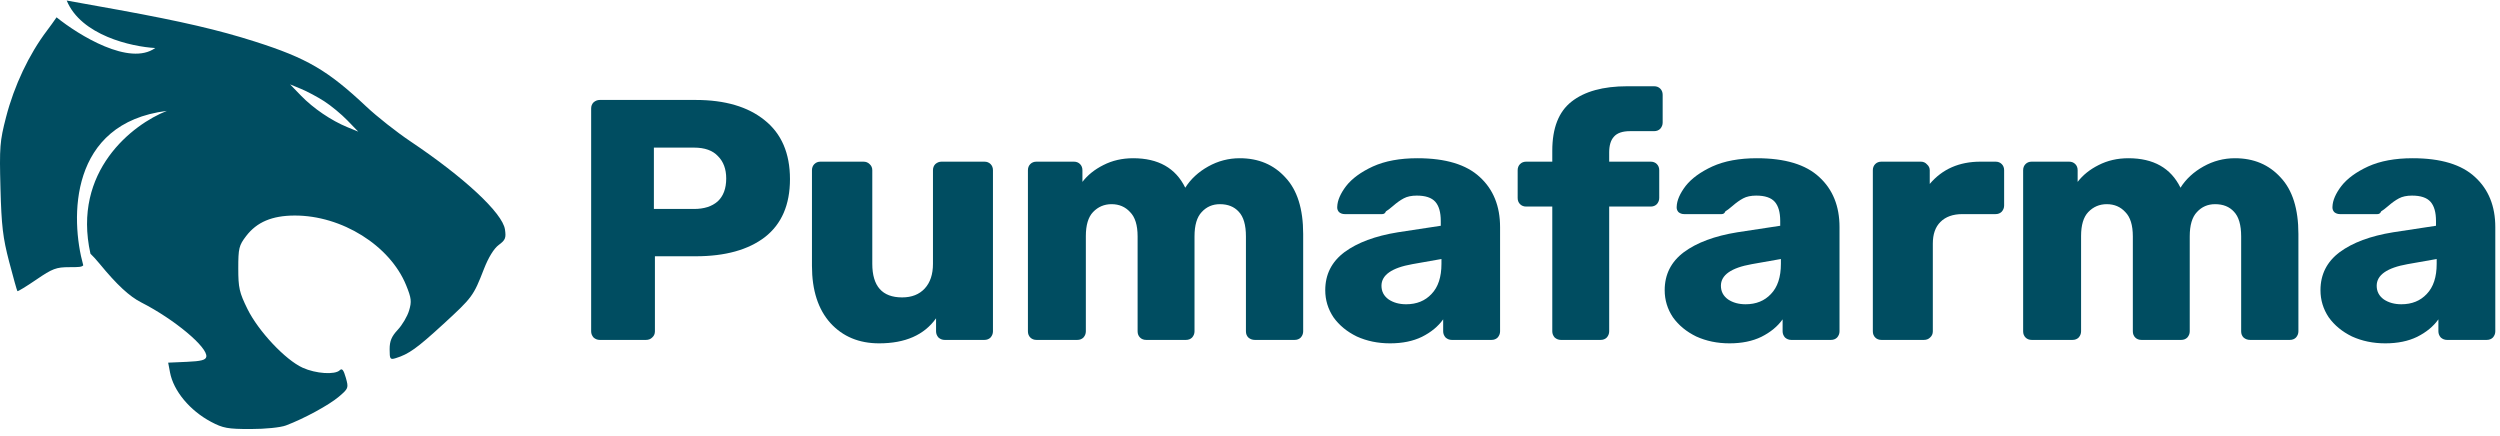
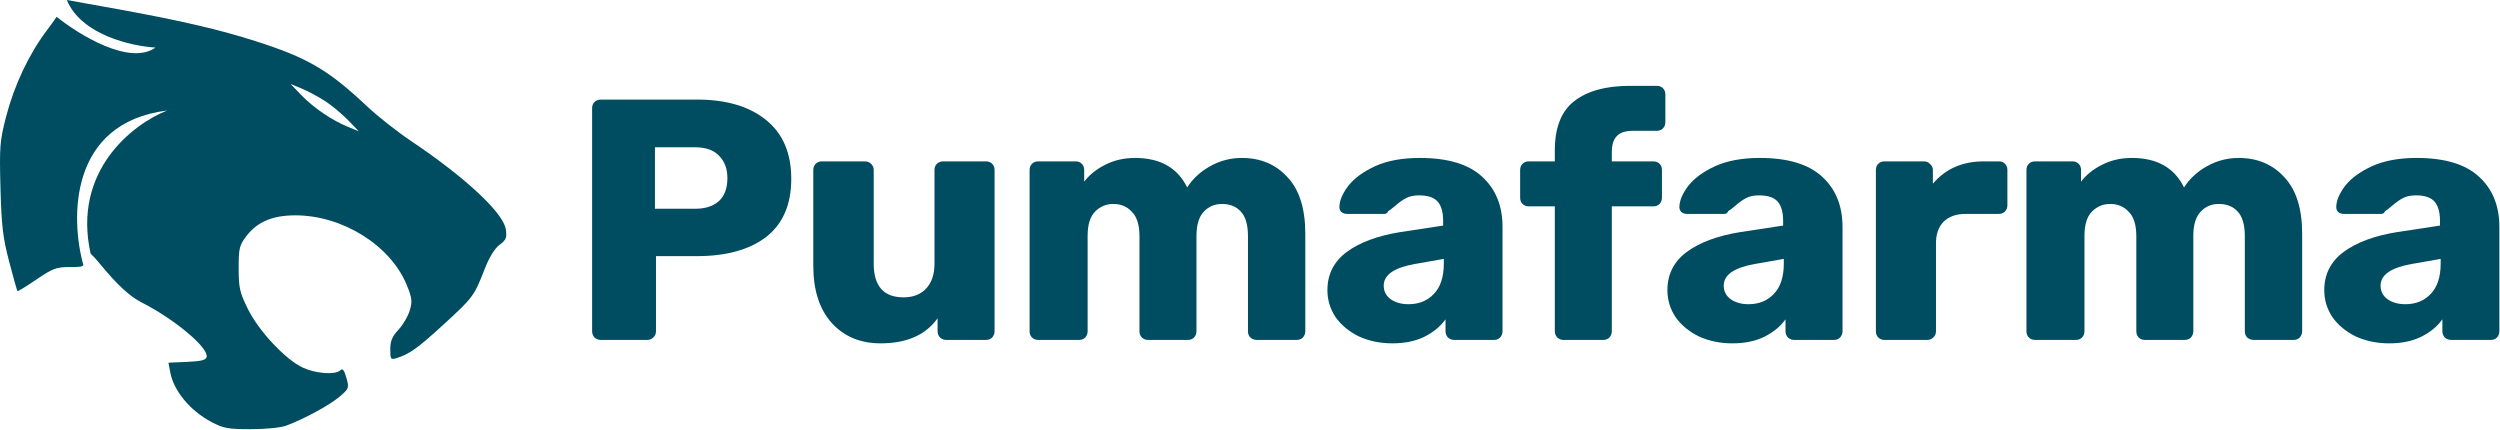
- <svg xmlns="http://www.w3.org/2000/svg" width="362" height="63" viewBox="0 0 362 63" fill="none">
-   <path fill-rule="evenodd" clip-rule="evenodd" d="M6.804 4.431C7.294 3.783 7.784 3.102 8.19 2.508C11.419 5.111 18.768 9.624 22.477 6.953C19.072 6.767 11.742 5.133 9.661 0.082C9.664 0.081 9.667 0.08 9.67 0.08C9.733 0.08 13.147 0.695 17.257 1.446C26.341 3.107 31.661 4.344 36.871 6.004C44.451 8.419 47.45 10.168 53.061 15.449C54.581 16.88 57.44 19.133 59.412 20.456C67.243 25.706 72.764 30.847 73.118 33.22C73.302 34.452 73.18 34.759 72.222 35.465C71.52 35.983 70.728 37.269 70.069 38.962C68.545 42.878 68.408 43.063 64.152 46.967C60.38 50.426 59.183 51.282 57.306 51.86C56.488 52.111 56.418 52.009 56.418 50.572C56.418 49.383 56.699 48.712 57.597 47.752C58.246 47.059 58.982 45.81 59.232 44.976C59.627 43.662 59.571 43.174 58.81 41.303C56.47 35.552 49.484 31.187 42.654 31.21C39.396 31.22 37.19 32.155 35.641 34.18C34.602 35.538 34.502 35.95 34.502 38.858C34.502 41.681 34.655 42.355 35.832 44.743C37.418 47.961 41.325 52.116 43.831 53.25C45.734 54.112 48.509 54.297 49.199 53.608C49.526 53.283 49.755 53.567 50.074 54.692C50.493 56.17 50.462 56.253 49.078 57.431C47.655 58.643 44.037 60.611 41.412 61.602C40.619 61.902 38.432 62.124 36.279 62.124C32.974 62.125 32.293 62 30.553 61.077C27.487 59.449 25.121 56.599 24.618 53.929L24.352 52.512L27.054 52.394C29.12 52.304 29.783 52.133 29.872 51.665C30.13 50.315 25.246 46.231 20.461 43.795C18.729 42.914 16.921 41.234 14.398 38.162C13.926 37.588 13.453 37.074 13.097 36.736C10.431 24.779 19.204 18.003 24.162 16.055C9.978 17.828 10.166 31.623 12.055 38.415C11.849 38.681 11.334 38.686 10.045 38.686C8.144 38.686 7.597 38.892 5.266 40.484C3.818 41.473 2.582 42.226 2.52 42.158C2.457 42.09 1.919 40.173 1.324 37.898C0.417 34.433 0.213 32.707 0.068 27.262C-0.092 21.295 -0.025 20.451 0.875 16.967C2.055 12.403 4.196 7.876 6.804 4.431ZM46.936 14.654C47.916 15.282 49.428 16.531 50.297 17.429L51.877 19.062L50.302 18.415C47.958 17.453 45.361 15.689 43.584 13.852L42.005 12.219L43.58 12.866C44.446 13.221 45.956 14.026 46.936 14.654Z" fill="#004D61" />
-   <path d="M86.84 49.219C86.509 49.219 86.212 49.103 85.947 48.872C85.715 48.607 85.599 48.309 85.599 47.978V15.715C85.599 15.351 85.715 15.053 85.947 14.822C86.212 14.59 86.509 14.474 86.84 14.474H100.738C104.974 14.474 108.299 15.45 110.715 17.403C113.164 19.355 114.388 22.201 114.388 25.94C114.388 29.646 113.18 32.442 110.765 34.328C108.349 36.182 105.007 37.108 100.738 37.108H94.832V47.978C94.832 48.342 94.699 48.64 94.434 48.872C94.203 49.103 93.905 49.219 93.541 49.219H86.84ZM100.49 30.258C101.946 30.258 103.088 29.894 103.915 29.166C104.742 28.405 105.156 27.297 105.156 25.841C105.156 24.484 104.759 23.409 103.965 22.614C103.203 21.787 102.045 21.374 100.49 21.374H94.683V30.258H100.49Z" fill="#004D61" />
-   <path d="M127.301 49.716C124.389 49.716 122.04 48.739 120.253 46.787C118.466 44.802 117.572 42.039 117.572 38.498V24.65C117.572 24.286 117.688 23.988 117.92 23.756C118.152 23.524 118.449 23.409 118.813 23.409H125.018C125.382 23.409 125.68 23.524 125.911 23.756C126.176 23.988 126.308 24.286 126.308 24.65V38.2C126.308 41.443 127.748 43.064 130.627 43.064C132.016 43.064 133.108 42.634 133.903 41.774C134.697 40.913 135.094 39.722 135.094 38.2V24.65C135.094 24.286 135.21 23.988 135.441 23.756C135.706 23.524 136.004 23.409 136.335 23.409H142.539C142.903 23.409 143.201 23.524 143.433 23.756C143.664 23.988 143.78 24.286 143.78 24.65V47.978C143.78 48.309 143.664 48.607 143.433 48.872C143.201 49.103 142.903 49.219 142.539 49.219H136.781C136.451 49.219 136.153 49.103 135.888 48.872C135.656 48.607 135.541 48.309 135.541 47.978V46.092C133.82 48.508 131.073 49.716 127.301 49.716Z" fill="#004D61" />
-   <path d="M150.084 49.219C149.72 49.219 149.422 49.103 149.19 48.872C148.959 48.64 148.843 48.342 148.843 47.978V24.65C148.843 24.286 148.959 23.988 149.19 23.756C149.422 23.524 149.72 23.409 150.084 23.409H155.494C155.858 23.409 156.156 23.524 156.388 23.756C156.619 23.988 156.735 24.286 156.735 24.65V26.337C157.496 25.345 158.505 24.534 159.763 23.905C161.053 23.243 162.493 22.912 164.081 22.912C167.721 22.912 170.236 24.335 171.626 27.181C172.42 25.924 173.528 24.898 174.951 24.104C176.374 23.309 177.896 22.912 179.518 22.912C182.231 22.912 184.432 23.839 186.119 25.692C187.84 27.512 188.7 30.242 188.7 33.882V47.978C188.7 48.309 188.585 48.607 188.353 48.872C188.121 49.103 187.824 49.219 187.46 49.219H181.702C181.338 49.219 181.023 49.103 180.759 48.872C180.527 48.64 180.411 48.342 180.411 47.978V34.229C180.411 32.575 180.064 31.384 179.369 30.655C178.707 29.927 177.797 29.564 176.639 29.564C175.58 29.564 174.703 29.944 174.008 30.705C173.313 31.433 172.966 32.608 172.966 34.229V47.978C172.966 48.309 172.85 48.607 172.618 48.872C172.387 49.103 172.089 49.219 171.725 49.219H165.967C165.603 49.219 165.305 49.103 165.074 48.872C164.842 48.64 164.726 48.342 164.726 47.978V34.229C164.726 32.608 164.362 31.433 163.634 30.705C162.939 29.944 162.046 29.564 160.954 29.564C159.895 29.564 159.002 29.944 158.274 30.705C157.579 31.433 157.231 32.591 157.231 34.18V47.978C157.231 48.309 157.116 48.607 156.884 48.872C156.652 49.103 156.354 49.219 155.99 49.219H150.084Z" fill="#004D61" />
-   <path d="M201.278 49.716C199.524 49.716 197.919 49.385 196.463 48.723C195.04 48.028 193.915 47.102 193.088 45.943C192.294 44.752 191.896 43.445 191.896 42.022C191.896 39.739 192.823 37.902 194.676 36.513C196.562 35.123 199.143 34.163 202.419 33.634L208.624 32.691V31.996C208.624 30.738 208.359 29.812 207.83 29.216C207.3 28.62 206.407 28.323 205.149 28.323C204.388 28.323 203.759 28.455 203.263 28.72C202.767 28.984 202.254 29.348 201.724 29.812C201.261 30.209 200.914 30.474 200.682 30.606C200.583 30.871 200.401 31.003 200.136 31.003H194.726C194.395 31.003 194.114 30.904 193.882 30.705C193.683 30.474 193.601 30.209 193.634 29.911C193.667 29.017 194.097 28.025 194.924 26.933C195.785 25.841 197.075 24.898 198.796 24.104C200.55 23.309 202.701 22.912 205.248 22.912C209.319 22.912 212.33 23.822 214.282 25.642C216.235 27.429 217.211 29.845 217.211 32.889V47.978C217.211 48.309 217.095 48.607 216.863 48.872C216.632 49.103 216.334 49.219 215.97 49.219H210.212C209.881 49.219 209.583 49.103 209.319 48.872C209.087 48.607 208.971 48.309 208.971 47.978V46.241C208.243 47.267 207.217 48.111 205.894 48.773C204.603 49.401 203.065 49.716 201.278 49.716ZM203.611 44.057C205.133 44.057 206.357 43.561 207.284 42.568C208.243 41.575 208.723 40.119 208.723 38.2V37.505L204.504 38.25C201.526 38.779 200.037 39.822 200.037 41.377C200.037 42.204 200.384 42.866 201.079 43.362C201.774 43.825 202.618 44.057 203.611 44.057Z" fill="#004D61" />
-   <path d="M226.012 49.219C225.681 49.219 225.383 49.103 225.118 48.872C224.887 48.607 224.771 48.309 224.771 47.978V29.911H220.999C220.635 29.911 220.337 29.795 220.105 29.564C219.873 29.332 219.758 29.034 219.758 28.67V24.65C219.758 24.286 219.873 23.988 220.105 23.756C220.337 23.524 220.635 23.409 220.999 23.409H224.771V21.82C224.771 18.544 225.697 16.178 227.55 14.722C229.437 13.233 232.133 12.489 235.641 12.489H239.513C239.877 12.489 240.174 12.605 240.406 12.836C240.638 13.068 240.754 13.366 240.754 13.73V17.75C240.754 18.081 240.638 18.379 240.406 18.644C240.174 18.875 239.877 18.991 239.513 18.991H236.038C234.946 18.991 234.169 19.256 233.705 19.785C233.242 20.282 233.01 21.043 233.01 22.069V23.409H239.016C239.38 23.409 239.678 23.524 239.91 23.756C240.141 23.988 240.257 24.286 240.257 24.65V28.67C240.257 29.001 240.141 29.299 239.91 29.564C239.678 29.795 239.38 29.911 239.016 29.911H233.01V47.978C233.01 48.309 232.895 48.607 232.663 48.872C232.431 49.103 232.133 49.219 231.769 49.219H226.012Z" fill="#004D61" />
-   <path d="M250.429 49.716C248.675 49.716 247.07 49.385 245.614 48.723C244.191 48.028 243.066 47.102 242.239 45.943C241.445 44.752 241.047 43.445 241.047 42.022C241.047 39.739 241.974 37.902 243.827 36.513C245.713 35.123 248.294 34.163 251.57 33.634L257.775 32.691V31.996C257.775 30.738 257.51 29.812 256.981 29.216C256.451 28.62 255.558 28.323 254.3 28.323C253.539 28.323 252.91 28.455 252.414 28.72C251.918 28.984 251.405 29.348 250.875 29.812C250.412 30.209 250.065 30.474 249.833 30.606C249.734 30.871 249.552 31.003 249.287 31.003H243.877C243.546 31.003 243.265 30.904 243.033 30.705C242.834 30.474 242.752 30.209 242.785 29.911C242.818 29.017 243.248 28.025 244.075 26.933C244.936 25.841 246.226 24.898 247.947 24.104C249.701 23.309 251.852 22.912 254.399 22.912C258.47 22.912 261.481 23.822 263.433 25.642C265.385 27.429 266.362 29.845 266.362 32.889V47.978C266.362 48.309 266.246 48.607 266.014 48.872C265.783 49.103 265.485 49.219 265.121 49.219H259.363C259.032 49.219 258.734 49.103 258.47 48.872C258.238 48.607 258.122 48.309 258.122 47.978V46.241C257.394 47.267 256.368 48.111 255.045 48.773C253.754 49.401 252.215 49.716 250.429 49.716ZM252.761 44.057C254.284 44.057 255.508 43.561 256.435 42.568C257.394 41.575 257.874 40.119 257.874 38.2V37.505L253.655 38.25C250.677 38.779 249.188 39.822 249.188 41.377C249.188 42.204 249.535 42.866 250.23 43.362C250.925 43.825 251.769 44.057 252.761 44.057Z" fill="#004D61" />
-   <path d="M272.428 49.219C272.064 49.219 271.766 49.103 271.535 48.872C271.303 48.64 271.187 48.342 271.187 47.978V24.65C271.187 24.286 271.303 23.988 271.535 23.756C271.766 23.524 272.064 23.409 272.428 23.409H278.136C278.5 23.409 278.798 23.541 279.03 23.806C279.294 24.037 279.427 24.319 279.427 24.65V26.635C281.247 24.484 283.695 23.409 286.773 23.409H288.957C289.321 23.409 289.619 23.524 289.85 23.756C290.082 23.988 290.198 24.286 290.198 24.65V29.762C290.198 30.093 290.082 30.391 289.85 30.655C289.619 30.887 289.321 31.003 288.957 31.003H284.142C282.785 31.003 281.727 31.384 280.965 32.145C280.237 32.873 279.873 33.915 279.873 35.272V47.978C279.873 48.342 279.741 48.64 279.476 48.872C279.245 49.103 278.947 49.219 278.583 49.219H272.428Z" fill="#004D61" />
-   <path d="M294.192 49.219C293.828 49.219 293.53 49.103 293.299 48.872C293.067 48.64 292.951 48.342 292.951 47.978V24.65C292.951 24.286 293.067 23.988 293.299 23.756C293.53 23.524 293.828 23.409 294.192 23.409H299.602C299.966 23.409 300.264 23.524 300.496 23.756C300.728 23.988 300.843 24.286 300.843 24.65V26.337C301.604 25.345 302.614 24.534 303.871 23.905C305.162 23.243 306.601 22.912 308.189 22.912C311.829 22.912 314.344 24.335 315.734 27.181C316.528 25.924 317.637 24.898 319.06 24.104C320.483 23.309 322.005 22.912 323.626 22.912C326.34 22.912 328.54 23.839 330.228 25.692C331.948 27.512 332.809 30.242 332.809 33.882V47.978C332.809 48.309 332.693 48.607 332.461 48.872C332.23 49.103 331.932 49.219 331.568 49.219H325.81C325.446 49.219 325.132 49.103 324.867 48.872C324.635 48.64 324.52 48.342 324.52 47.978V34.229C324.52 32.575 324.172 31.384 323.477 30.655C322.815 29.927 321.905 29.564 320.747 29.564C319.688 29.564 318.811 29.944 318.117 30.705C317.422 31.433 317.074 32.608 317.074 34.229V47.978C317.074 48.309 316.958 48.607 316.727 48.872C316.495 49.103 316.197 49.219 315.833 49.219H310.076C309.712 49.219 309.414 49.103 309.182 48.872C308.951 48.64 308.835 48.342 308.835 47.978V34.229C308.835 32.608 308.471 31.433 307.743 30.705C307.048 29.944 306.154 29.564 305.062 29.564C304.004 29.564 303.11 29.944 302.382 30.705C301.687 31.433 301.34 32.591 301.34 34.18V47.978C301.34 48.309 301.224 48.607 300.992 48.872C300.761 49.103 300.463 49.219 300.099 49.219H294.192Z" fill="#004D61" />
-   <path d="M345.386 49.716C343.632 49.716 342.027 49.385 340.571 48.723C339.148 48.028 338.023 47.102 337.196 45.943C336.402 44.752 336.005 43.445 336.005 42.022C336.005 39.739 336.931 37.902 338.784 36.513C340.671 35.123 343.252 34.163 346.528 33.634L352.732 32.691V31.996C352.732 30.738 352.467 29.812 351.938 29.216C351.408 28.62 350.515 28.323 349.258 28.323C348.496 28.323 347.868 28.455 347.371 28.72C346.875 28.984 346.362 29.348 345.833 29.812C345.369 30.209 345.022 30.474 344.79 30.606C344.691 30.871 344.509 31.003 344.244 31.003H338.834C338.503 31.003 338.222 30.904 337.99 30.705C337.792 30.474 337.709 30.209 337.742 29.911C337.775 29.017 338.205 28.025 339.033 26.933C339.893 25.841 341.183 24.898 342.904 24.104C344.658 23.309 346.809 22.912 349.357 22.912C353.427 22.912 356.438 23.822 358.391 25.642C360.343 27.429 361.319 29.845 361.319 32.889V47.978C361.319 48.309 361.203 48.607 360.972 48.872C360.74 49.103 360.442 49.219 360.078 49.219H354.32C353.989 49.219 353.692 49.103 353.427 48.872C353.195 48.607 353.08 48.309 353.08 47.978V46.241C352.352 47.267 351.326 48.111 350.002 48.773C348.712 49.401 347.173 49.716 345.386 49.716ZM347.719 44.057C349.241 44.057 350.465 43.561 351.392 42.568C352.352 41.575 352.831 40.119 352.831 38.2V37.505L348.612 38.25C345.634 38.779 344.145 39.822 344.145 41.377C344.145 42.204 344.493 42.866 345.187 43.362C345.882 43.825 346.726 44.057 347.719 44.057Z" fill="#004D61" />
+ <svg xmlns="http://www.w3.org/2000/svg" width="466" height="80" viewBox="0 0 466 80" fill="none">
+   <g id="Logo">
+     <path id="Subtract" fill-rule="evenodd" clip-rule="evenodd" d="M8.773 5.611C9.405 4.775 10.036 3.897 10.56 3.131C14.723 6.487 24.2 12.306 28.982 8.862C24.591 8.623 15.14 6.516 12.456 0.003C12.461 0.001 12.464 0 12.468 0C12.55 0 16.952 0.793 22.251 1.762C33.964 3.904 40.823 5.497 47.542 7.638C57.315 10.752 61.181 13.008 68.417 19.817C70.377 21.662 74.062 24.567 76.606 26.272C86.703 33.042 93.821 39.671 94.278 42.73C94.515 44.319 94.357 44.715 93.122 45.626C92.218 46.293 91.197 47.952 90.347 50.135C88.382 55.183 88.205 55.423 82.718 60.455C77.854 64.916 76.31 66.02 73.89 66.764C72.835 67.089 72.745 66.957 72.745 65.105C72.745 63.572 73.107 62.706 74.266 61.468C75.103 60.574 76.051 58.964 76.374 57.889C76.883 56.194 76.811 55.565 75.829 53.153C72.812 45.738 63.804 40.11 54.998 40.139C50.797 40.152 47.952 41.357 45.955 43.969C44.616 45.719 44.487 46.251 44.487 50C44.487 53.64 44.683 54.509 46.201 57.589C48.247 61.737 53.285 67.095 56.515 68.558C58.969 69.668 62.547 69.907 63.437 69.019C63.858 68.6 64.154 68.965 64.565 70.416C65.105 72.322 65.066 72.43 63.281 73.949C61.446 75.511 56.781 78.049 53.397 79.326C52.374 79.713 49.554 79.999 46.778 80C42.517 80.001 41.638 79.84 39.395 78.649C35.442 76.551 32.391 72.876 31.743 69.433L31.399 67.605L34.883 67.454C37.547 67.338 38.402 67.117 38.517 66.514C38.85 64.772 32.552 59.507 26.383 56.366C24.148 55.23 21.817 53.064 18.564 49.103C17.956 48.363 17.346 47.7 16.887 47.264C13.45 31.846 24.762 23.11 31.155 20.599C12.866 22.885 13.107 40.671 15.543 49.429C15.278 49.772 14.613 49.778 12.952 49.778C10.501 49.778 9.795 50.044 6.79 52.097C4.923 53.372 3.329 54.343 3.249 54.255C3.168 54.167 2.474 51.696 1.707 48.763C0.538 44.295 0.275 42.069 0.088 35.048C-0.118 27.355 -0.033 26.266 1.128 21.774C2.649 15.89 5.41 10.052 8.773 5.611ZM60.519 18.791C61.782 19.602 63.733 21.212 64.853 22.37L66.889 24.475L64.859 23.642C61.837 22.401 58.488 20.127 56.197 17.758L54.161 15.652L56.191 16.486C57.308 16.944 59.255 17.982 60.519 18.791Z" fill="#004D61" />
+     <g id="Logo_2">
+       <path d="M111.971 63.36C111.545 63.36 111.161 63.211 110.819 62.912C110.521 62.571 110.371 62.187 110.371 61.76V20.16C110.371 19.691 110.521 19.307 110.819 19.008C111.161 18.709 111.545 18.56 111.971 18.56H129.891C135.353 18.56 139.641 19.819 142.755 22.336C145.913 24.853 147.491 28.523 147.491 33.344C147.491 38.123 145.934 41.728 142.819 44.16C139.705 46.549 135.395 47.744 129.891 47.744H122.275V61.76C122.275 62.229 122.105 62.613 121.763 62.912C121.465 63.211 121.081 63.36 120.611 63.36H111.971ZM129.571 38.912C131.449 38.912 132.921 38.443 133.987 37.504C135.054 36.523 135.587 35.093 135.587 33.216C135.587 31.467 135.075 30.08 134.051 29.056C133.07 27.989 131.577 27.456 129.571 27.456H122.083V38.912H129.571Z" fill="#004D61" />
+       <path d="M164.141 64C160.387 64 157.357 62.741 155.053 60.224C152.749 57.664 151.597 54.101 151.597 49.536V31.68C151.597 31.211 151.747 30.827 152.045 30.528C152.344 30.229 152.728 30.08 153.197 30.08H161.197C161.667 30.08 162.051 30.229 162.349 30.528C162.691 30.827 162.861 31.211 162.861 31.68V49.152C162.861 53.333 164.717 55.424 168.429 55.424C170.221 55.424 171.629 54.869 172.653 53.76C173.677 52.651 174.189 51.115 174.189 49.152V31.68C174.189 31.211 174.339 30.827 174.637 30.528C174.979 30.229 175.363 30.08 175.789 30.08H183.789C184.259 30.08 184.643 30.229 184.941 30.528C185.24 30.827 185.389 31.211 185.389 31.68V61.76C185.389 62.187 185.24 62.571 184.941 62.912C184.643 63.211 184.259 63.36 183.789 63.36H176.365C175.939 63.36 175.555 63.211 175.213 62.912C174.915 62.571 174.765 62.187 174.765 61.76V59.328C172.547 62.443 169.005 64 164.141 64Z" fill="#004D61" />
+       <path d="M193.517 63.36C193.048 63.36 192.664 63.211 192.365 62.912C192.067 62.613 191.917 62.229 191.917 61.76V31.68C191.917 31.211 192.067 30.827 192.365 30.528C192.664 30.229 193.048 30.08 193.517 30.08H200.493C200.963 30.08 201.347 30.229 201.645 30.528C201.944 30.827 202.093 31.211 202.093 31.68V33.856C203.075 32.576 204.376 31.531 205.997 30.72C207.661 29.867 209.517 29.44 211.565 29.44C216.259 29.44 219.501 31.275 221.293 34.944C222.317 33.323 223.747 32 225.581 30.976C227.416 29.952 229.379 29.44 231.469 29.44C234.968 29.44 237.805 30.635 239.981 33.024C242.2 35.371 243.309 38.891 243.309 43.584V61.76C243.309 62.187 243.16 62.571 242.861 62.912C242.563 63.211 242.179 63.36 241.709 63.36H234.285C233.816 63.36 233.411 63.211 233.069 62.912C232.771 62.613 232.621 62.229 232.621 61.76V44.032C232.621 41.899 232.173 40.363 231.277 39.424C230.424 38.485 229.251 38.016 227.757 38.016C226.392 38.016 225.261 38.507 224.365 39.488C223.469 40.427 223.021 41.941 223.021 44.032V61.76C223.021 62.187 222.872 62.571 222.573 62.912C222.275 63.211 221.891 63.36 221.421 63.36H213.997C213.528 63.36 213.144 63.211 212.845 62.912C212.547 62.613 212.397 62.229 212.397 61.76V44.032C212.397 41.941 211.928 40.427 210.989 39.488C210.093 38.507 208.941 38.016 207.533 38.016C206.168 38.016 205.016 38.507 204.077 39.488C203.181 40.427 202.733 41.92 202.733 43.968V61.76C202.733 62.187 202.584 62.571 202.285 62.912C201.987 63.211 201.603 63.36 201.133 63.36H193.517Z" fill="#004D61" />
+       <path d="M259.526 64C257.265 64 255.196 63.573 253.318 62.72C251.484 61.824 250.033 60.629 248.966 59.136C247.942 57.6 247.43 55.915 247.43 54.08C247.43 51.136 248.625 48.768 251.014 46.976C253.446 45.184 256.774 43.947 260.998 43.264L268.998 42.048V41.152C268.998 39.531 268.657 38.336 267.974 37.568C267.292 36.8 266.14 36.416 264.518 36.416C263.537 36.416 262.726 36.587 262.086 36.928C261.446 37.269 260.785 37.739 260.102 38.336C259.505 38.848 259.057 39.189 258.758 39.36C258.63 39.701 258.396 39.872 258.054 39.872H251.078C250.652 39.872 250.289 39.744 249.99 39.488C249.734 39.189 249.628 38.848 249.67 38.464C249.713 37.312 250.268 36.032 251.334 34.624C252.444 33.216 254.108 32 256.326 30.976C258.588 29.952 261.361 29.44 264.646 29.44C269.894 29.44 273.777 30.613 276.294 32.96C278.812 35.264 280.07 38.379 280.07 42.304V61.76C280.07 62.187 279.921 62.571 279.622 62.912C279.324 63.211 278.94 63.36 278.47 63.36H271.046C270.62 63.36 270.236 63.211 269.894 62.912C269.596 62.571 269.446 62.187 269.446 61.76V59.52C268.508 60.843 267.185 61.931 265.478 62.784C263.814 63.595 261.83 64 259.526 64ZM262.534 56.704C264.497 56.704 266.076 56.064 267.27 54.784C268.508 53.504 269.126 51.627 269.126 49.152V48.256L263.686 49.216C259.846 49.899 257.926 51.243 257.926 53.248C257.926 54.315 258.374 55.168 259.27 55.808C260.166 56.405 261.254 56.704 262.534 56.704Z" fill="#004D61" />
+       <path d="M291.418 63.36C290.992 63.36 290.608 63.211 290.266 62.912C289.968 62.571 289.818 62.187 289.818 61.76V38.464H284.954C284.485 38.464 284.101 38.315 283.802 38.016C283.504 37.717 283.354 37.333 283.354 36.864V31.68C283.354 31.211 283.504 30.827 283.802 30.528C284.101 30.229 284.485 30.08 284.954 30.08H289.818V28.032C289.818 23.808 291.013 20.757 293.402 18.88C295.834 16.96 299.312 16 303.834 16H308.826C309.296 16 309.68 16.149 309.978 16.448C310.277 16.747 310.426 17.131 310.426 17.6V22.784C310.426 23.211 310.277 23.595 309.978 23.936C309.68 24.235 309.296 24.384 308.826 24.384H304.346C302.938 24.384 301.936 24.725 301.338 25.408C300.741 26.048 300.442 27.029 300.442 28.352V30.08H308.186C308.656 30.08 309.04 30.229 309.338 30.528C309.637 30.827 309.786 31.211 309.786 31.68V36.864C309.786 37.291 309.637 37.675 309.338 38.016C309.04 38.315 308.656 38.464 308.186 38.464H300.442V61.76C300.442 62.187 300.293 62.571 299.994 62.912C299.696 63.211 299.312 63.36 298.842 63.36H291.418Z" fill="#004D61" />
+       <path d="M322.901 64C320.64 64 318.571 63.573 316.693 62.72C314.859 61.824 313.408 60.629 312.341 59.136C311.317 57.6 310.805 55.915 310.805 54.08C310.805 51.136 312 48.768 314.389 46.976C316.821 45.184 320.149 43.947 324.373 43.264L332.373 42.048V41.152C332.373 39.531 332.032 38.336 331.349 37.568C330.667 36.8 329.515 36.416 327.893 36.416C326.912 36.416 326.101 36.587 325.461 36.928C324.821 37.269 324.16 37.739 323.477 38.336C322.88 38.848 322.432 39.189 322.133 39.36C322.005 39.701 321.771 39.872 321.429 39.872H314.453C314.027 39.872 313.664 39.744 313.365 39.488C313.109 39.189 313.003 38.848 313.045 38.464C313.088 37.312 313.643 36.032 314.709 34.624C315.819 33.216 317.483 32 319.701 30.976C321.963 29.952 324.736 29.44 328.021 29.44C333.269 29.44 337.152 30.613 339.669 32.96C342.187 35.264 343.445 38.379 343.445 42.304V61.76C343.445 62.187 343.296 62.571 342.997 62.912C342.699 63.211 342.315 63.36 341.845 63.36H334.421C333.995 63.36 333.611 63.211 333.269 62.912C332.971 62.571 332.821 62.187 332.821 61.76V59.52C331.883 60.843 330.56 61.931 328.853 62.784C327.189 63.595 325.205 64 322.901 64ZM325.909 56.704C327.872 56.704 329.451 56.064 330.645 54.784C331.883 53.504 332.501 51.627 332.501 49.152V48.256L327.061 49.216C323.221 49.899 321.301 51.243 321.301 53.248C321.301 54.315 321.749 55.168 322.645 55.808C323.541 56.405 324.629 56.704 325.909 56.704Z" fill="#004D61" />
+       <path d="M351.267 63.36C350.798 63.36 350.414 63.211 350.115 62.912C349.817 62.613 349.667 62.229 349.667 61.76V31.68C349.667 31.211 349.817 30.827 350.115 30.528C350.414 30.229 350.798 30.08 351.267 30.08H358.627C359.097 30.08 359.481 30.251 359.779 30.592C360.121 30.891 360.291 31.253 360.291 31.68V34.24C362.638 31.467 365.795 30.08 369.763 30.08H372.579C373.049 30.08 373.433 30.229 373.731 30.528C374.03 30.827 374.179 31.211 374.179 31.68V38.272C374.179 38.699 374.03 39.083 373.731 39.424C373.433 39.723 373.049 39.872 372.579 39.872H366.371C364.622 39.872 363.257 40.363 362.275 41.344C361.337 42.283 360.867 43.627 360.867 45.376V61.76C360.867 62.229 360.697 62.613 360.355 62.912C360.057 63.211 359.673 63.36 359.203 63.36H351.267Z" fill="#004D61" />
+       <path d="M379.33 63.36C378.86 63.36 378.476 63.211 378.178 62.912C377.879 62.613 377.73 62.229 377.73 61.76V31.68C377.73 31.211 377.879 30.827 378.178 30.528C378.476 30.229 378.86 30.08 379.33 30.08H386.306C386.775 30.08 387.159 30.229 387.458 30.528C387.756 30.827 387.906 31.211 387.906 31.68V33.856C388.887 32.576 390.188 31.531 391.81 30.72C393.474 29.867 395.33 29.44 397.378 29.44C402.071 29.44 405.314 31.275 407.106 34.944C408.13 33.323 409.559 32 411.394 30.976C413.228 29.952 415.191 29.44 417.282 29.44C420.78 29.44 423.618 30.635 425.794 33.024C428.012 35.371 429.122 38.891 429.122 43.584V61.76C429.122 62.187 428.972 62.571 428.674 62.912C428.375 63.211 427.991 63.36 427.522 63.36H420.098C419.628 63.36 419.223 63.211 418.882 62.912C418.583 62.613 418.434 62.229 418.434 61.76V44.032C418.434 41.899 417.986 40.363 417.09 39.424C416.236 38.485 415.063 38.016 413.57 38.016C412.204 38.016 411.074 38.507 410.178 39.488C409.282 40.427 408.834 41.941 408.834 44.032V61.76C408.834 62.187 408.684 62.571 408.386 62.912C408.087 63.211 407.703 63.36 407.234 63.36H399.81C399.34 63.36 398.956 63.211 398.658 62.912C398.359 62.613 398.21 62.229 398.21 61.76V44.032C398.21 41.941 397.74 40.427 396.802 39.488C395.906 38.507 394.754 38.016 393.346 38.016C391.98 38.016 390.828 38.507 389.89 39.488C388.994 40.427 388.546 41.92 388.546 43.968V61.76C388.546 62.187 388.396 62.571 388.098 62.912C387.799 63.211 387.415 63.36 386.946 63.36H379.33Z" fill="#004D61" />
+       <path d="M445.339 64C443.077 64 441.008 63.573 439.131 62.72C437.296 61.824 435.845 60.629 434.779 59.136C433.755 57.6 433.243 55.915 433.243 54.08C433.243 51.136 434.437 48.768 436.827 46.976C439.259 45.184 442.587 43.947 446.811 43.264L454.811 42.048V41.152C454.811 39.531 454.469 38.336 453.787 37.568C453.104 36.8 451.952 36.416 450.331 36.416C449.349 36.416 448.539 36.587 447.899 36.928C447.259 37.269 446.597 37.739 445.915 38.336C445.317 38.848 444.869 39.189 444.571 39.36C444.443 39.701 444.208 39.872 443.867 39.872H436.891C436.464 39.872 436.101 39.744 435.803 39.488C435.547 39.189 435.44 38.848 435.483 38.464C435.525 37.312 436.08 36.032 437.147 34.624C438.256 33.216 439.92 32 442.139 30.976C444.4 29.952 447.173 29.44 450.459 29.44C455.707 29.44 459.589 30.613 462.107 32.96C464.624 35.264 465.883 38.379 465.883 42.304V61.76C465.883 62.187 465.733 62.571 465.435 62.912C465.136 63.211 464.752 63.36 464.283 63.36H456.859C456.432 63.36 456.048 63.211 455.707 62.912C455.408 62.571 455.259 62.187 455.259 61.76V59.52C454.32 60.843 452.997 61.931 451.291 62.784C449.627 63.595 447.643 64 445.339 64ZM448.347 56.704C450.309 56.704 451.888 56.064 453.083 54.784C454.32 53.504 454.939 51.627 454.939 49.152V48.256L449.499 49.216C445.659 49.899 443.739 51.243 443.739 53.248C443.739 54.315 444.187 55.168 445.083 55.808C445.979 56.405 447.067 56.704 448.347 56.704Z" fill="#004D61" />
+     </g>
+   </g>
</svg>
